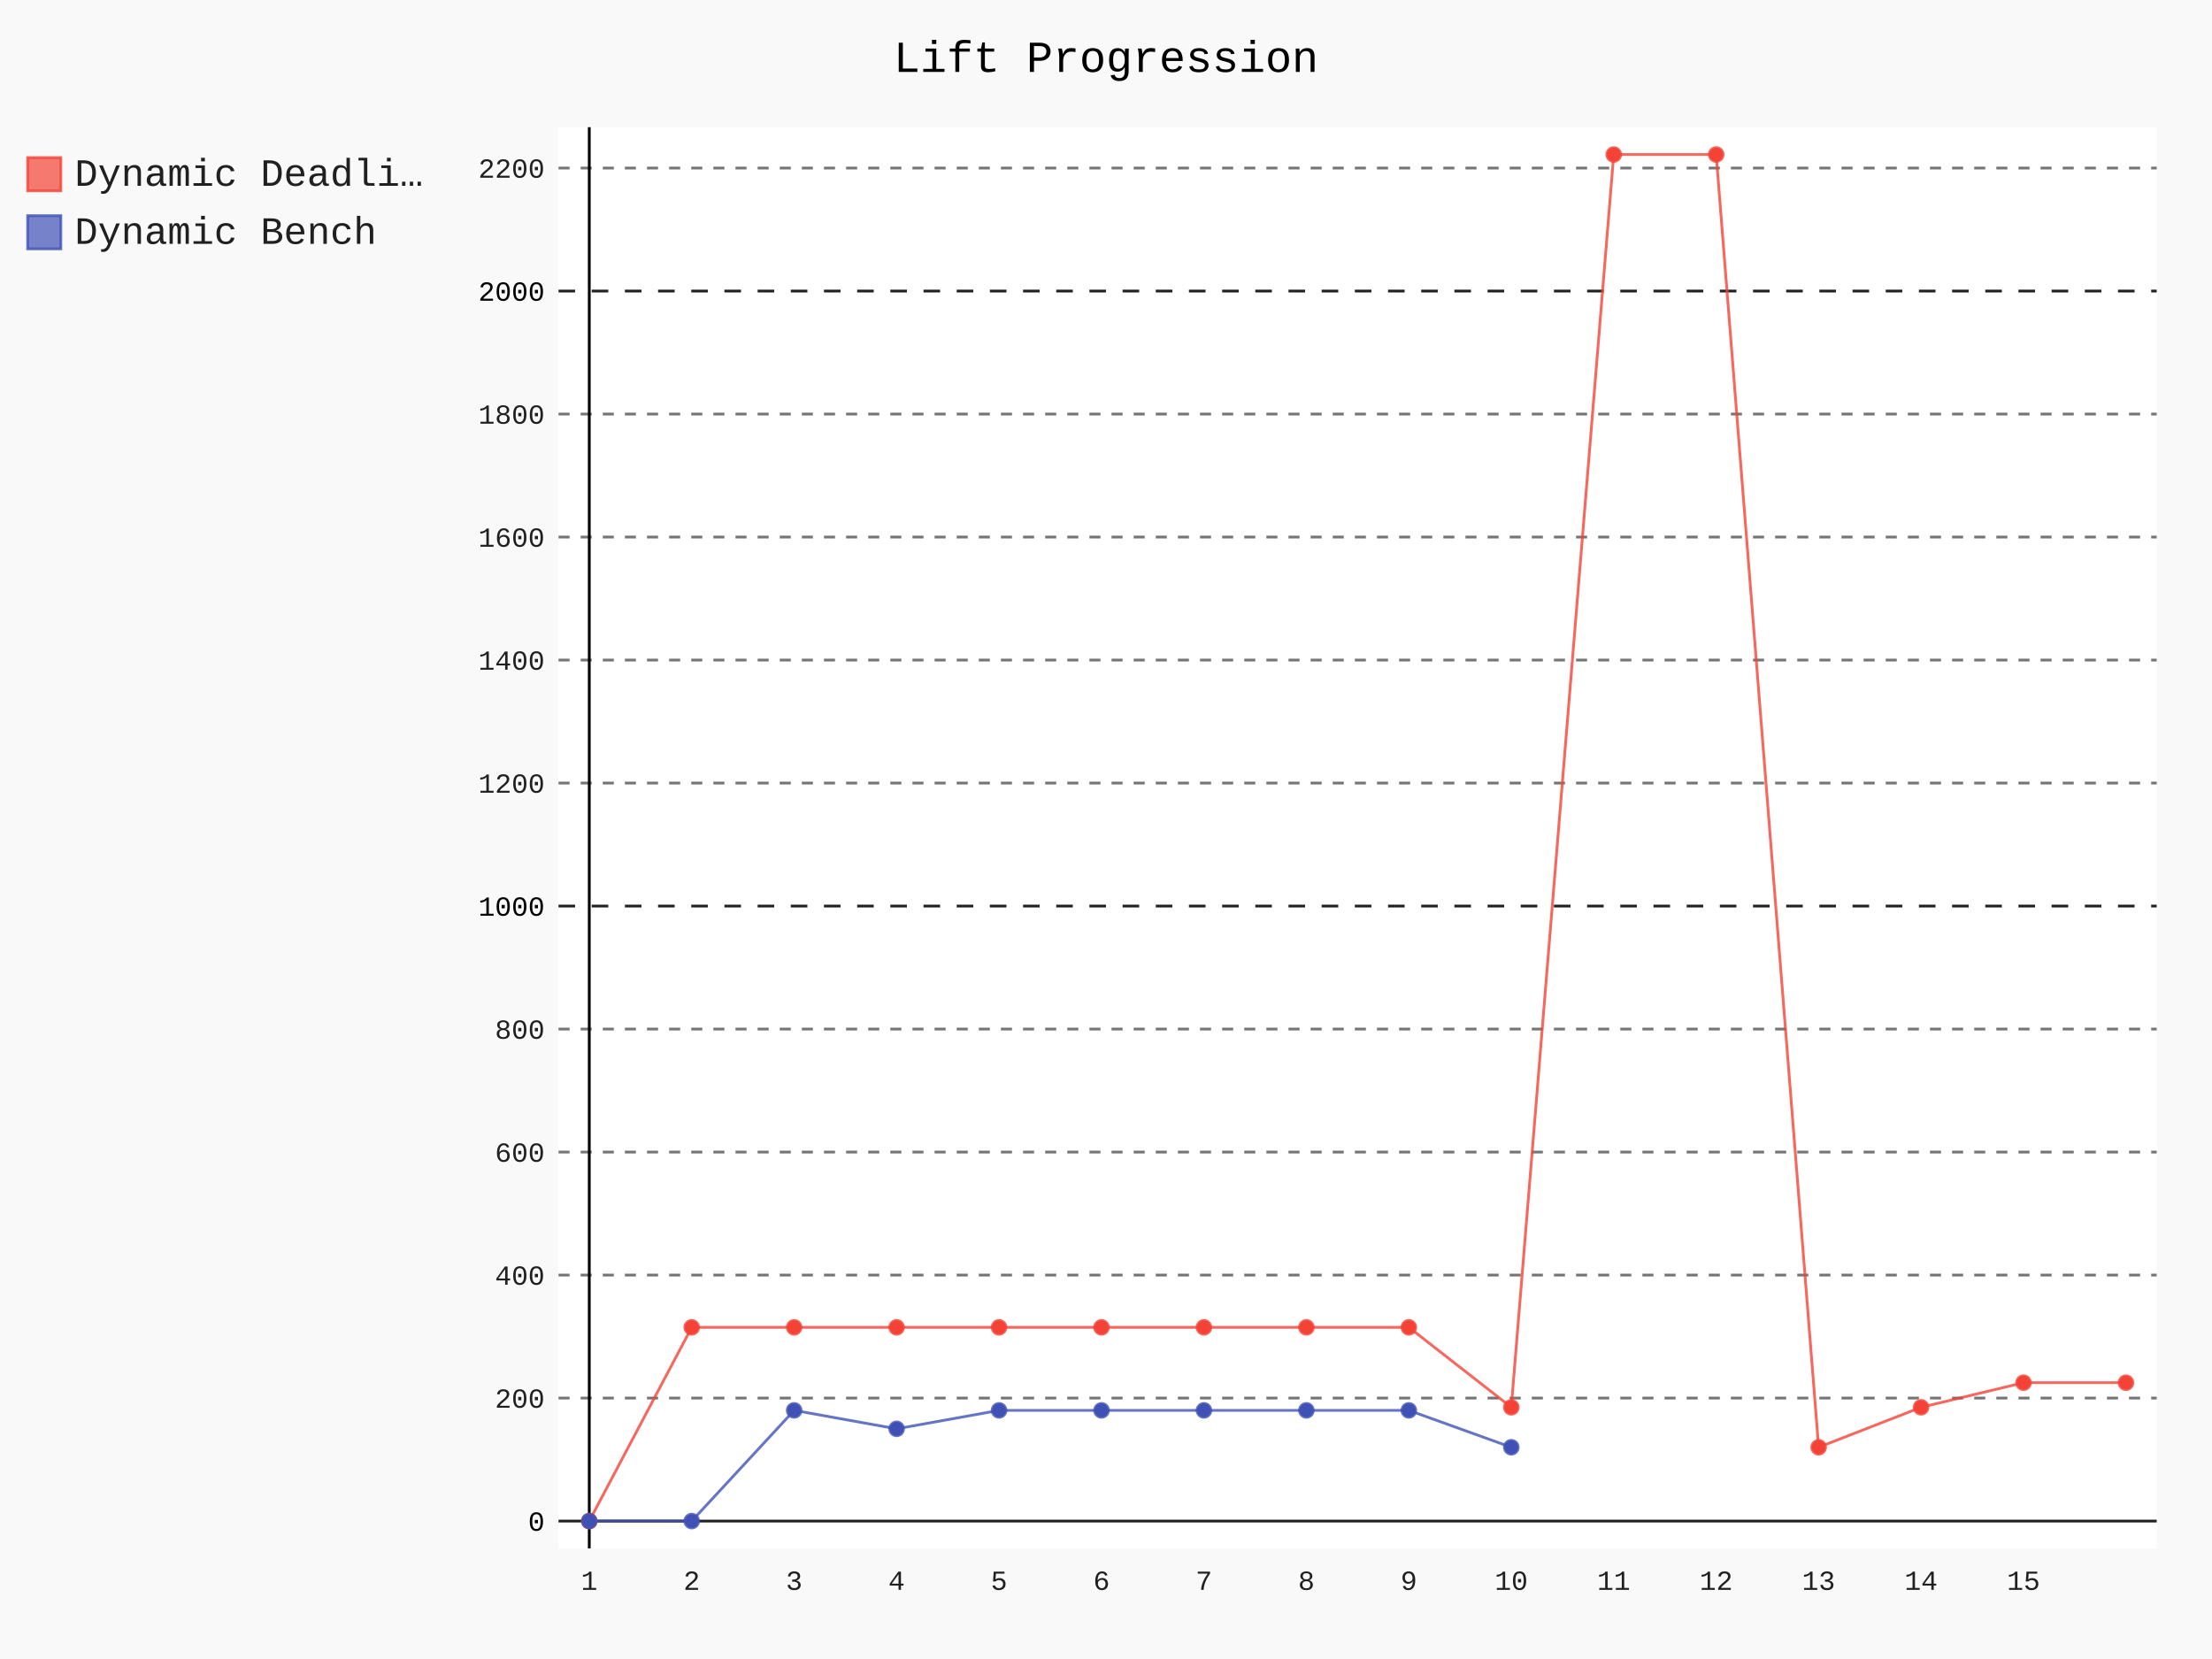
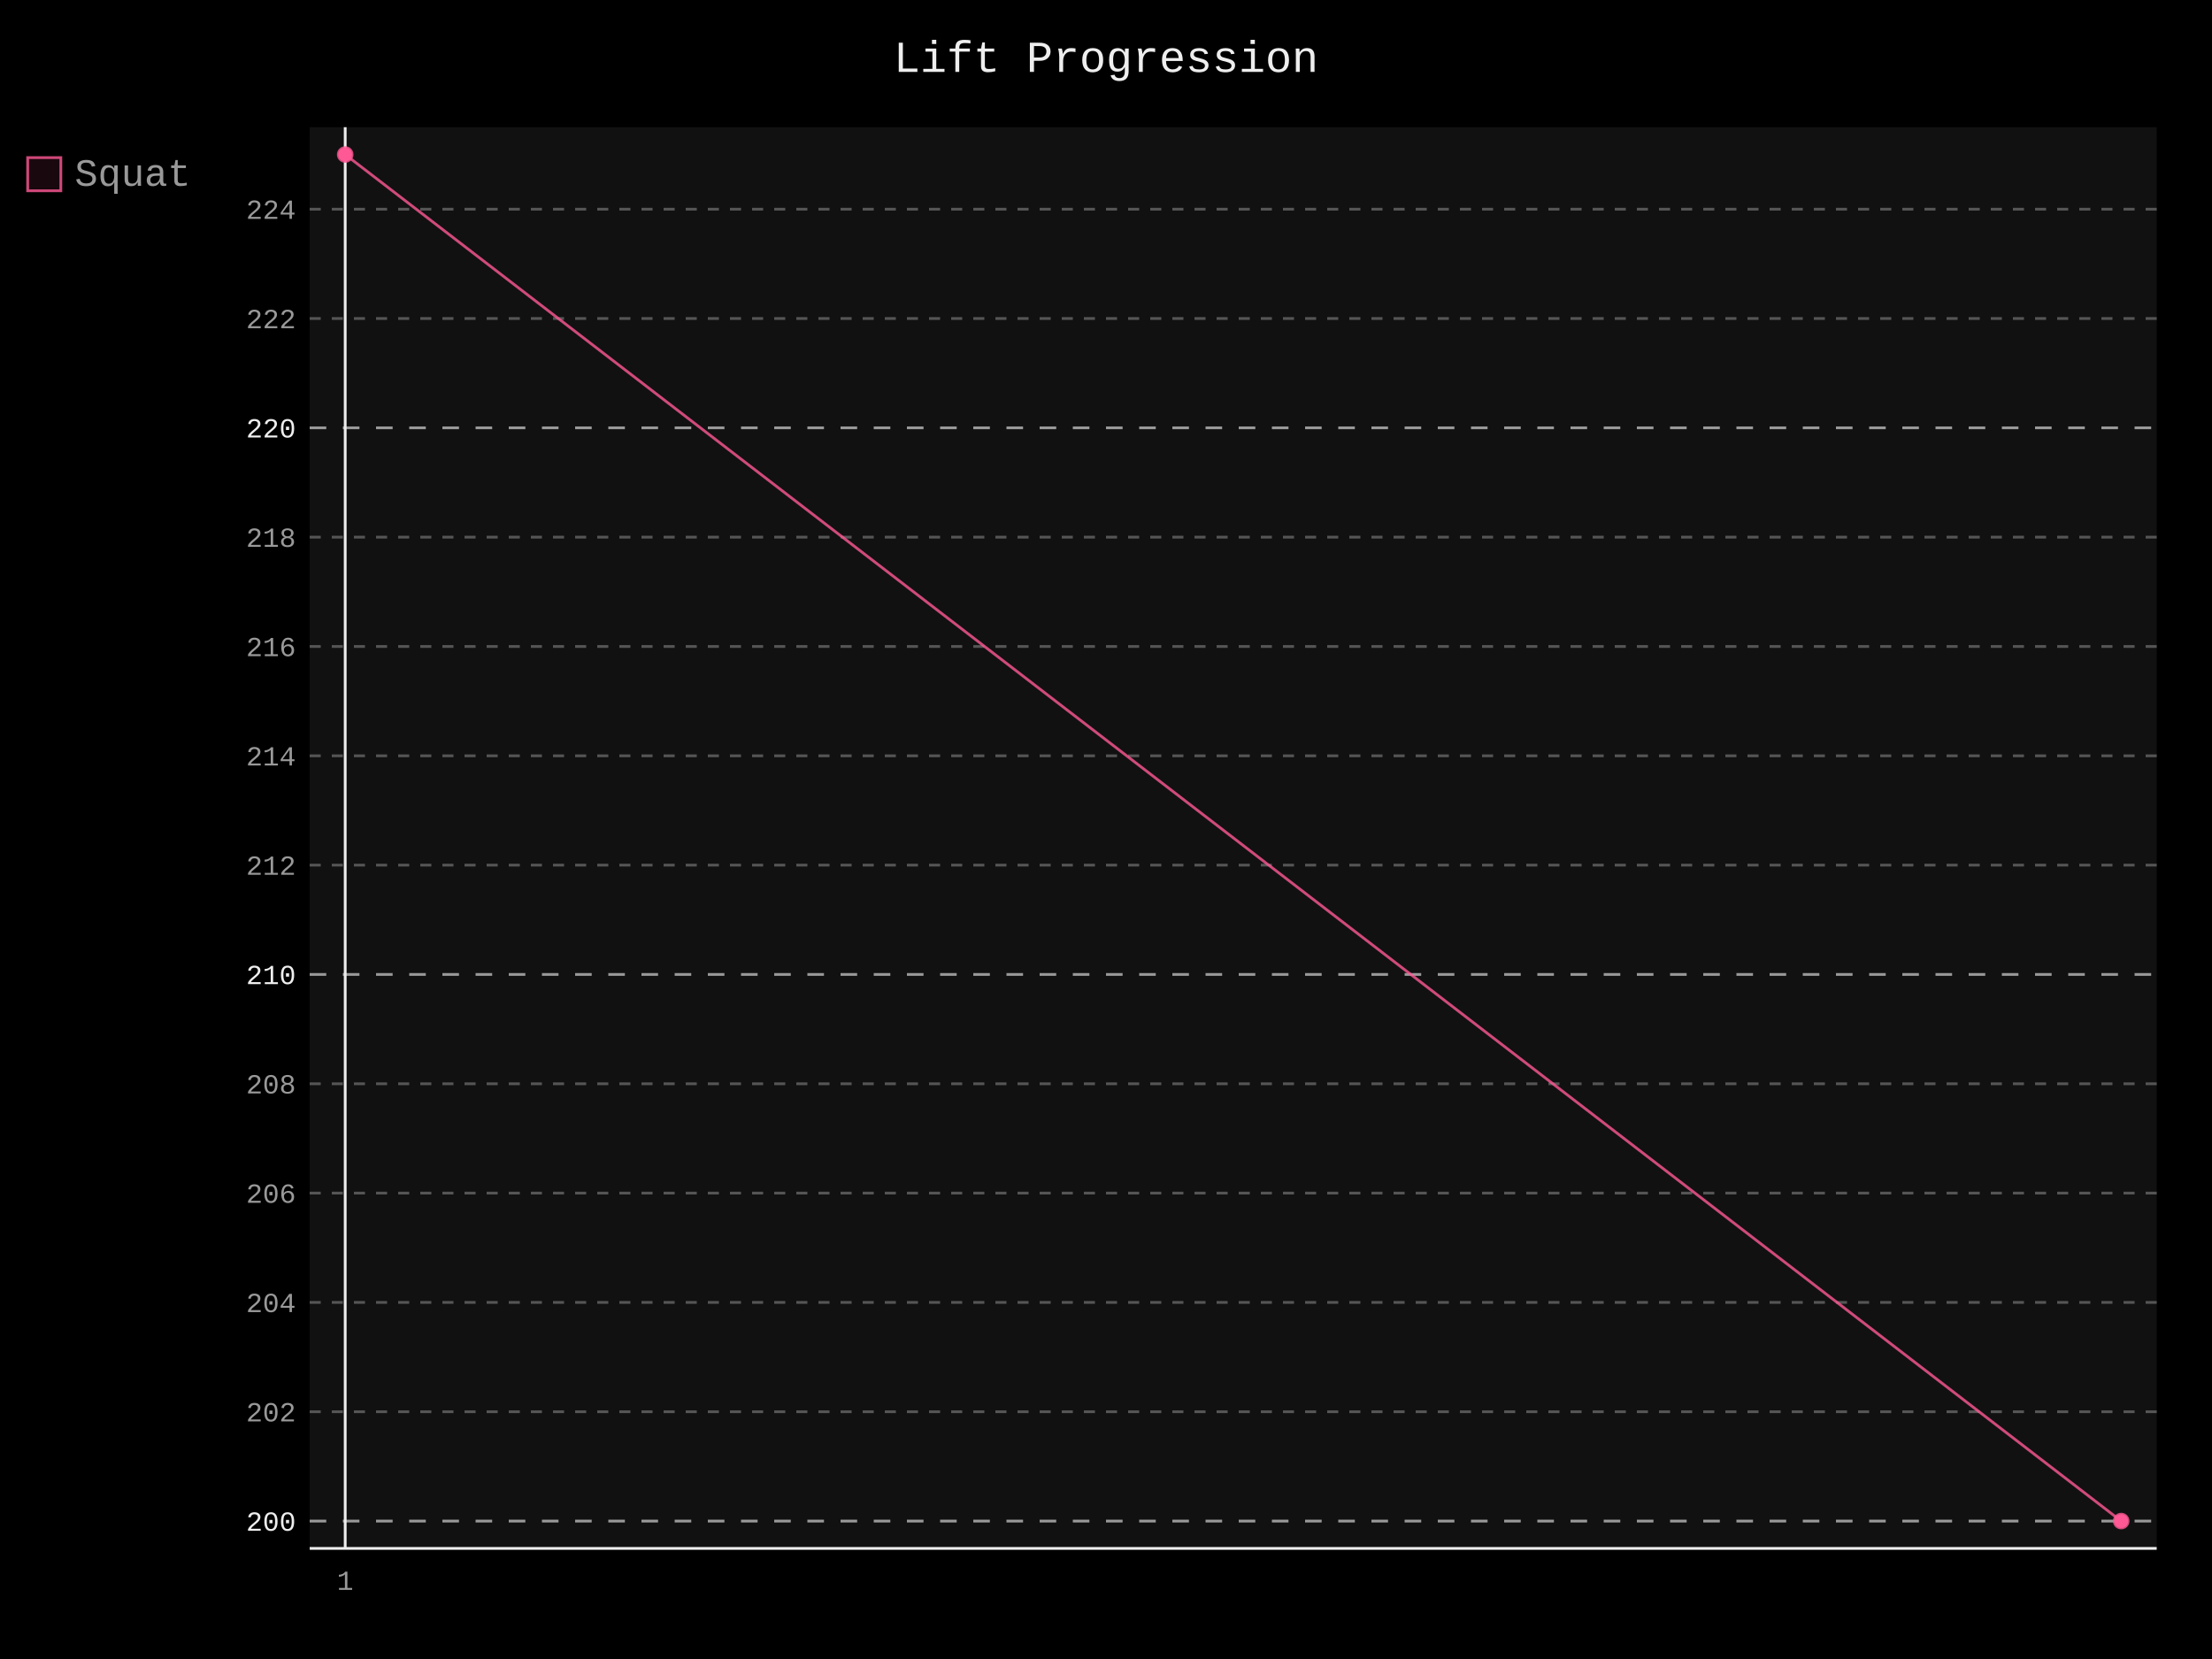
- <svg xmlns="http://www.w3.org/2000/svg" class="pygal-chart" id="chart-48026e70-d49c-497e-ba2b-cfaa4b67574b" viewBox="0 0 800 600">
+ <svg xmlns="http://www.w3.org/2000/svg" class="pygal-chart" id="chart-f17297c9-1c86-4617-970f-32af0f2a5da0" viewBox="0 0 800 600">
  <defs>
-     <style type="text/css">#chart-48026e70-d49c-497e-ba2b-cfaa4b67574b{-webkit-user-select:none;-webkit-font-smoothing:antialiased;font-family:Consolas,"Liberation Mono",Menlo,Courier,monospace}#chart-48026e70-d49c-497e-ba2b-cfaa4b67574b .title{font-family:Consolas,"Liberation Mono",Menlo,Courier,monospace;font-size:16px}#chart-48026e70-d49c-497e-ba2b-cfaa4b67574b .legends .legend text{font-family:Consolas,"Liberation Mono",Menlo,Courier,monospace;font-size:14px}#chart-48026e70-d49c-497e-ba2b-cfaa4b67574b .axis text{font-family:Consolas,"Liberation Mono",Menlo,Courier,monospace;font-size:10px}#chart-48026e70-d49c-497e-ba2b-cfaa4b67574b .axis text.major{font-family:Consolas,"Liberation Mono",Menlo,Courier,monospace;font-size:10px}#chart-48026e70-d49c-497e-ba2b-cfaa4b67574b .text-overlay text.value{font-family:Consolas,"Liberation Mono",Menlo,Courier,monospace;font-size:16px}#chart-48026e70-d49c-497e-ba2b-cfaa4b67574b .text-overlay text.label{font-family:Consolas,"Liberation Mono",Menlo,Courier,monospace;font-size:10px}#chart-48026e70-d49c-497e-ba2b-cfaa4b67574b .tooltip{font-family:Consolas,"Liberation Mono",Menlo,Courier,monospace;font-size:14px}#chart-48026e70-d49c-497e-ba2b-cfaa4b67574b text.no_data{font-family:Consolas,"Liberation Mono",Menlo,Courier,monospace;font-size:64px}
- #chart-48026e70-d49c-497e-ba2b-cfaa4b67574b{background-color:rgba(249,249,249,1)}#chart-48026e70-d49c-497e-ba2b-cfaa4b67574b path,#chart-48026e70-d49c-497e-ba2b-cfaa4b67574b line,#chart-48026e70-d49c-497e-ba2b-cfaa4b67574b rect,#chart-48026e70-d49c-497e-ba2b-cfaa4b67574b circle{-webkit-transition:150ms;-moz-transition:150ms;transition:150ms}#chart-48026e70-d49c-497e-ba2b-cfaa4b67574b .graph &gt; .background{fill:rgba(249,249,249,1)}#chart-48026e70-d49c-497e-ba2b-cfaa4b67574b .plot &gt; .background{fill:rgba(255,255,255,1)}#chart-48026e70-d49c-497e-ba2b-cfaa4b67574b .graph{fill:rgba(0,0,0,.87)}#chart-48026e70-d49c-497e-ba2b-cfaa4b67574b text.no_data{fill:rgba(0,0,0,1)}#chart-48026e70-d49c-497e-ba2b-cfaa4b67574b .title{fill:rgba(0,0,0,1)}#chart-48026e70-d49c-497e-ba2b-cfaa4b67574b .legends .legend text{fill:rgba(0,0,0,.87)}#chart-48026e70-d49c-497e-ba2b-cfaa4b67574b .legends .legend:hover text{fill:rgba(0,0,0,1)}#chart-48026e70-d49c-497e-ba2b-cfaa4b67574b .axis .line{stroke:rgba(0,0,0,1)}#chart-48026e70-d49c-497e-ba2b-cfaa4b67574b .axis .guide.line{stroke:rgba(0,0,0,.54)}#chart-48026e70-d49c-497e-ba2b-cfaa4b67574b .axis .major.line{stroke:rgba(0,0,0,.87)}#chart-48026e70-d49c-497e-ba2b-cfaa4b67574b .axis text.major{fill:rgba(0,0,0,1)}#chart-48026e70-d49c-497e-ba2b-cfaa4b67574b .axis.y .guides:hover .guide.line,#chart-48026e70-d49c-497e-ba2b-cfaa4b67574b .line-graph .axis.x .guides:hover .guide.line,#chart-48026e70-d49c-497e-ba2b-cfaa4b67574b .stackedline-graph .axis.x .guides:hover .guide.line,#chart-48026e70-d49c-497e-ba2b-cfaa4b67574b .xy-graph .axis.x .guides:hover .guide.line{stroke:rgba(0,0,0,1)}#chart-48026e70-d49c-497e-ba2b-cfaa4b67574b .axis .guides:hover text{fill:rgba(0,0,0,1)}#chart-48026e70-d49c-497e-ba2b-cfaa4b67574b .reactive{fill-opacity:.7;stroke-opacity:.8}#chart-48026e70-d49c-497e-ba2b-cfaa4b67574b .ci{stroke:rgba(0,0,0,.87)}#chart-48026e70-d49c-497e-ba2b-cfaa4b67574b .reactive.active,#chart-48026e70-d49c-497e-ba2b-cfaa4b67574b .active .reactive{fill-opacity:.8;stroke-opacity:.9;stroke-width:4}#chart-48026e70-d49c-497e-ba2b-cfaa4b67574b .ci .reactive.active{stroke-width:1.5}#chart-48026e70-d49c-497e-ba2b-cfaa4b67574b .series text{fill:rgba(0,0,0,1)}#chart-48026e70-d49c-497e-ba2b-cfaa4b67574b .tooltip rect{fill:rgba(255,255,255,1);stroke:rgba(0,0,0,1);-webkit-transition:opacity 150ms;-moz-transition:opacity 150ms;transition:opacity 150ms}#chart-48026e70-d49c-497e-ba2b-cfaa4b67574b .tooltip .label{fill:rgba(0,0,0,.87)}#chart-48026e70-d49c-497e-ba2b-cfaa4b67574b .tooltip .label{fill:rgba(0,0,0,.87)}#chart-48026e70-d49c-497e-ba2b-cfaa4b67574b .tooltip .legend{font-size:.8em;fill:rgba(0,0,0,.54)}#chart-48026e70-d49c-497e-ba2b-cfaa4b67574b .tooltip .x_label{font-size:.6em;fill:rgba(0,0,0,1)}#chart-48026e70-d49c-497e-ba2b-cfaa4b67574b .tooltip .xlink{font-size:.5em;text-decoration:underline}#chart-48026e70-d49c-497e-ba2b-cfaa4b67574b .tooltip .value{font-size:1.5em}#chart-48026e70-d49c-497e-ba2b-cfaa4b67574b .bound{font-size:.5em}#chart-48026e70-d49c-497e-ba2b-cfaa4b67574b .max-value{font-size:.75em;fill:rgba(0,0,0,.54)}#chart-48026e70-d49c-497e-ba2b-cfaa4b67574b .map-element{fill:rgba(255,255,255,1);stroke:rgba(0,0,0,.54) !important}#chart-48026e70-d49c-497e-ba2b-cfaa4b67574b .map-element .reactive{fill-opacity:inherit;stroke-opacity:inherit}#chart-48026e70-d49c-497e-ba2b-cfaa4b67574b .color-0,#chart-48026e70-d49c-497e-ba2b-cfaa4b67574b .color-0 a:visited{stroke:#F44336;fill:#F44336}#chart-48026e70-d49c-497e-ba2b-cfaa4b67574b .color-1,#chart-48026e70-d49c-497e-ba2b-cfaa4b67574b .color-1 a:visited{stroke:#3F51B5;fill:#3F51B5}#chart-48026e70-d49c-497e-ba2b-cfaa4b67574b .text-overlay .color-0 text{fill:black}#chart-48026e70-d49c-497e-ba2b-cfaa4b67574b .text-overlay .color-1 text{fill:black}
- #chart-48026e70-d49c-497e-ba2b-cfaa4b67574b text.no_data{text-anchor:middle}#chart-48026e70-d49c-497e-ba2b-cfaa4b67574b .guide.line{fill:none}#chart-48026e70-d49c-497e-ba2b-cfaa4b67574b .centered{text-anchor:middle}#chart-48026e70-d49c-497e-ba2b-cfaa4b67574b .title{text-anchor:middle}#chart-48026e70-d49c-497e-ba2b-cfaa4b67574b .legends .legend text{fill-opacity:1}#chart-48026e70-d49c-497e-ba2b-cfaa4b67574b .axis.x text{text-anchor:middle}#chart-48026e70-d49c-497e-ba2b-cfaa4b67574b .axis.x:not(.web) text[transform]{text-anchor:start}#chart-48026e70-d49c-497e-ba2b-cfaa4b67574b .axis.x:not(.web) text[transform].backwards{text-anchor:end}#chart-48026e70-d49c-497e-ba2b-cfaa4b67574b .axis.y text{text-anchor:end}#chart-48026e70-d49c-497e-ba2b-cfaa4b67574b .axis.y text[transform].backwards{text-anchor:start}#chart-48026e70-d49c-497e-ba2b-cfaa4b67574b .axis.y2 text{text-anchor:start}#chart-48026e70-d49c-497e-ba2b-cfaa4b67574b .axis.y2 text[transform].backwards{text-anchor:end}#chart-48026e70-d49c-497e-ba2b-cfaa4b67574b .axis .guide.line{stroke-dasharray:4,4}#chart-48026e70-d49c-497e-ba2b-cfaa4b67574b .axis .major.guide.line{stroke-dasharray:6,6}#chart-48026e70-d49c-497e-ba2b-cfaa4b67574b .horizontal .axis.y .guide.line,#chart-48026e70-d49c-497e-ba2b-cfaa4b67574b .horizontal .axis.y2 .guide.line,#chart-48026e70-d49c-497e-ba2b-cfaa4b67574b .vertical .axis.x .guide.line{opacity:0}#chart-48026e70-d49c-497e-ba2b-cfaa4b67574b .horizontal .axis.always_show .guide.line,#chart-48026e70-d49c-497e-ba2b-cfaa4b67574b .vertical .axis.always_show .guide.line{opacity:1 !important}#chart-48026e70-d49c-497e-ba2b-cfaa4b67574b .axis.y .guides:hover .guide.line,#chart-48026e70-d49c-497e-ba2b-cfaa4b67574b .axis.y2 .guides:hover .guide.line,#chart-48026e70-d49c-497e-ba2b-cfaa4b67574b .axis.x .guides:hover .guide.line{opacity:1}#chart-48026e70-d49c-497e-ba2b-cfaa4b67574b .axis .guides:hover text{opacity:1}#chart-48026e70-d49c-497e-ba2b-cfaa4b67574b .nofill{fill:none}#chart-48026e70-d49c-497e-ba2b-cfaa4b67574b .subtle-fill{fill-opacity:.2}#chart-48026e70-d49c-497e-ba2b-cfaa4b67574b .dot{stroke-width:1px;fill-opacity:1}#chart-48026e70-d49c-497e-ba2b-cfaa4b67574b .dot.active{stroke-width:5px}#chart-48026e70-d49c-497e-ba2b-cfaa4b67574b .dot.negative{fill:transparent}#chart-48026e70-d49c-497e-ba2b-cfaa4b67574b text,#chart-48026e70-d49c-497e-ba2b-cfaa4b67574b tspan{stroke:none !important}#chart-48026e70-d49c-497e-ba2b-cfaa4b67574b .series text.active{opacity:1}#chart-48026e70-d49c-497e-ba2b-cfaa4b67574b .tooltip rect{fill-opacity:.95;stroke-width:.5}#chart-48026e70-d49c-497e-ba2b-cfaa4b67574b .tooltip text{fill-opacity:1}#chart-48026e70-d49c-497e-ba2b-cfaa4b67574b .showable{visibility:hidden}#chart-48026e70-d49c-497e-ba2b-cfaa4b67574b .showable.shown{visibility:visible}#chart-48026e70-d49c-497e-ba2b-cfaa4b67574b .gauge-background{fill:rgba(229,229,229,1);stroke:none}#chart-48026e70-d49c-497e-ba2b-cfaa4b67574b .bg-lines{stroke:rgba(249,249,249,1);stroke-width:2px}</style>
+     <style type="text/css">#chart-f17297c9-1c86-4617-970f-32af0f2a5da0{-webkit-user-select:none;-webkit-font-smoothing:antialiased;font-family:Consolas,"Liberation Mono",Menlo,Courier,monospace}#chart-f17297c9-1c86-4617-970f-32af0f2a5da0 .title{font-family:Consolas,"Liberation Mono",Menlo,Courier,monospace;font-size:16px}#chart-f17297c9-1c86-4617-970f-32af0f2a5da0 .legends .legend text{font-family:Consolas,"Liberation Mono",Menlo,Courier,monospace;font-size:14px}#chart-f17297c9-1c86-4617-970f-32af0f2a5da0 .axis text{font-family:Consolas,"Liberation Mono",Menlo,Courier,monospace;font-size:10px}#chart-f17297c9-1c86-4617-970f-32af0f2a5da0 .axis text.major{font-family:Consolas,"Liberation Mono",Menlo,Courier,monospace;font-size:10px}#chart-f17297c9-1c86-4617-970f-32af0f2a5da0 .text-overlay text.value{font-family:Consolas,"Liberation Mono",Menlo,Courier,monospace;font-size:16px}#chart-f17297c9-1c86-4617-970f-32af0f2a5da0 .text-overlay text.label{font-family:Consolas,"Liberation Mono",Menlo,Courier,monospace;font-size:10px}#chart-f17297c9-1c86-4617-970f-32af0f2a5da0 .tooltip{font-family:Consolas,"Liberation Mono",Menlo,Courier,monospace;font-size:14px}#chart-f17297c9-1c86-4617-970f-32af0f2a5da0 text.no_data{font-family:Consolas,"Liberation Mono",Menlo,Courier,monospace;font-size:64px}
+ #chart-f17297c9-1c86-4617-970f-32af0f2a5da0{background-color:black}#chart-f17297c9-1c86-4617-970f-32af0f2a5da0 path,#chart-f17297c9-1c86-4617-970f-32af0f2a5da0 line,#chart-f17297c9-1c86-4617-970f-32af0f2a5da0 rect,#chart-f17297c9-1c86-4617-970f-32af0f2a5da0 circle{-webkit-transition:1s ease-out;-moz-transition:1s ease-out;transition:1s ease-out}#chart-f17297c9-1c86-4617-970f-32af0f2a5da0 .graph &gt; .background{fill:black}#chart-f17297c9-1c86-4617-970f-32af0f2a5da0 .plot &gt; .background{fill:#111}#chart-f17297c9-1c86-4617-970f-32af0f2a5da0 .graph{fill:#999}#chart-f17297c9-1c86-4617-970f-32af0f2a5da0 text.no_data{fill:#eee}#chart-f17297c9-1c86-4617-970f-32af0f2a5da0 .title{fill:#eee}#chart-f17297c9-1c86-4617-970f-32af0f2a5da0 .legends .legend text{fill:#999}#chart-f17297c9-1c86-4617-970f-32af0f2a5da0 .legends .legend:hover text{fill:#eee}#chart-f17297c9-1c86-4617-970f-32af0f2a5da0 .axis .line{stroke:#eee}#chart-f17297c9-1c86-4617-970f-32af0f2a5da0 .axis .guide.line{stroke:#555}#chart-f17297c9-1c86-4617-970f-32af0f2a5da0 .axis .major.line{stroke:#999}#chart-f17297c9-1c86-4617-970f-32af0f2a5da0 .axis text.major{fill:#eee}#chart-f17297c9-1c86-4617-970f-32af0f2a5da0 .axis.y .guides:hover .guide.line,#chart-f17297c9-1c86-4617-970f-32af0f2a5da0 .line-graph .axis.x .guides:hover .guide.line,#chart-f17297c9-1c86-4617-970f-32af0f2a5da0 .stackedline-graph .axis.x .guides:hover .guide.line,#chart-f17297c9-1c86-4617-970f-32af0f2a5da0 .xy-graph .axis.x .guides:hover .guide.line{stroke:#eee}#chart-f17297c9-1c86-4617-970f-32af0f2a5da0 .axis .guides:hover text{fill:#eee}#chart-f17297c9-1c86-4617-970f-32af0f2a5da0 .reactive{fill-opacity:.1;stroke-opacity:.8}#chart-f17297c9-1c86-4617-970f-32af0f2a5da0 .ci{stroke:#999}#chart-f17297c9-1c86-4617-970f-32af0f2a5da0 .reactive.active,#chart-f17297c9-1c86-4617-970f-32af0f2a5da0 .active .reactive{fill-opacity:.75;stroke-opacity:.9;stroke-width:4}#chart-f17297c9-1c86-4617-970f-32af0f2a5da0 .ci .reactive.active{stroke-width:1.5}#chart-f17297c9-1c86-4617-970f-32af0f2a5da0 .series text{fill:#eee}#chart-f17297c9-1c86-4617-970f-32af0f2a5da0 .tooltip rect{fill:#111;stroke:#eee;-webkit-transition:opacity 1s ease-out;-moz-transition:opacity 1s ease-out;transition:opacity 1s ease-out}#chart-f17297c9-1c86-4617-970f-32af0f2a5da0 .tooltip .label{fill:#999}#chart-f17297c9-1c86-4617-970f-32af0f2a5da0 .tooltip .label{fill:#999}#chart-f17297c9-1c86-4617-970f-32af0f2a5da0 .tooltip .legend{font-size:.8em;fill:#555}#chart-f17297c9-1c86-4617-970f-32af0f2a5da0 .tooltip .x_label{font-size:.6em;fill:#eee}#chart-f17297c9-1c86-4617-970f-32af0f2a5da0 .tooltip .xlink{font-size:.5em;text-decoration:underline}#chart-f17297c9-1c86-4617-970f-32af0f2a5da0 .tooltip .value{font-size:1.5em}#chart-f17297c9-1c86-4617-970f-32af0f2a5da0 .bound{font-size:.5em}#chart-f17297c9-1c86-4617-970f-32af0f2a5da0 .max-value{font-size:.75em;fill:#555}#chart-f17297c9-1c86-4617-970f-32af0f2a5da0 .map-element{fill:#111;stroke:#555 !important}#chart-f17297c9-1c86-4617-970f-32af0f2a5da0 .map-element .reactive{fill-opacity:inherit;stroke-opacity:inherit}#chart-f17297c9-1c86-4617-970f-32af0f2a5da0 .color-0,#chart-f17297c9-1c86-4617-970f-32af0f2a5da0 .color-0 a:visited{stroke:#ff5995;fill:#ff5995}#chart-f17297c9-1c86-4617-970f-32af0f2a5da0 .text-overlay .color-0 text{fill:black}
+ #chart-f17297c9-1c86-4617-970f-32af0f2a5da0 text.no_data{text-anchor:middle}#chart-f17297c9-1c86-4617-970f-32af0f2a5da0 .guide.line{fill:none}#chart-f17297c9-1c86-4617-970f-32af0f2a5da0 .centered{text-anchor:middle}#chart-f17297c9-1c86-4617-970f-32af0f2a5da0 .title{text-anchor:middle}#chart-f17297c9-1c86-4617-970f-32af0f2a5da0 .legends .legend text{fill-opacity:1}#chart-f17297c9-1c86-4617-970f-32af0f2a5da0 .axis.x text{text-anchor:middle}#chart-f17297c9-1c86-4617-970f-32af0f2a5da0 .axis.x:not(.web) text[transform]{text-anchor:start}#chart-f17297c9-1c86-4617-970f-32af0f2a5da0 .axis.x:not(.web) text[transform].backwards{text-anchor:end}#chart-f17297c9-1c86-4617-970f-32af0f2a5da0 .axis.y text{text-anchor:end}#chart-f17297c9-1c86-4617-970f-32af0f2a5da0 .axis.y text[transform].backwards{text-anchor:start}#chart-f17297c9-1c86-4617-970f-32af0f2a5da0 .axis.y2 text{text-anchor:start}#chart-f17297c9-1c86-4617-970f-32af0f2a5da0 .axis.y2 text[transform].backwards{text-anchor:end}#chart-f17297c9-1c86-4617-970f-32af0f2a5da0 .axis .guide.line{stroke-dasharray:4,4}#chart-f17297c9-1c86-4617-970f-32af0f2a5da0 .axis .major.guide.line{stroke-dasharray:6,6}#chart-f17297c9-1c86-4617-970f-32af0f2a5da0 .horizontal .axis.y .guide.line,#chart-f17297c9-1c86-4617-970f-32af0f2a5da0 .horizontal .axis.y2 .guide.line,#chart-f17297c9-1c86-4617-970f-32af0f2a5da0 .vertical .axis.x .guide.line{opacity:0}#chart-f17297c9-1c86-4617-970f-32af0f2a5da0 .horizontal .axis.always_show .guide.line,#chart-f17297c9-1c86-4617-970f-32af0f2a5da0 .vertical .axis.always_show .guide.line{opacity:1 !important}#chart-f17297c9-1c86-4617-970f-32af0f2a5da0 .axis.y .guides:hover .guide.line,#chart-f17297c9-1c86-4617-970f-32af0f2a5da0 .axis.y2 .guides:hover .guide.line,#chart-f17297c9-1c86-4617-970f-32af0f2a5da0 .axis.x .guides:hover .guide.line{opacity:1}#chart-f17297c9-1c86-4617-970f-32af0f2a5da0 .axis .guides:hover text{opacity:1}#chart-f17297c9-1c86-4617-970f-32af0f2a5da0 .nofill{fill:none}#chart-f17297c9-1c86-4617-970f-32af0f2a5da0 .subtle-fill{fill-opacity:.2}#chart-f17297c9-1c86-4617-970f-32af0f2a5da0 .dot{stroke-width:1px;fill-opacity:1}#chart-f17297c9-1c86-4617-970f-32af0f2a5da0 .dot.active{stroke-width:5px}#chart-f17297c9-1c86-4617-970f-32af0f2a5da0 .dot.negative{fill:transparent}#chart-f17297c9-1c86-4617-970f-32af0f2a5da0 text,#chart-f17297c9-1c86-4617-970f-32af0f2a5da0 tspan{stroke:none !important}#chart-f17297c9-1c86-4617-970f-32af0f2a5da0 .series text.active{opacity:1}#chart-f17297c9-1c86-4617-970f-32af0f2a5da0 .tooltip rect{fill-opacity:.95;stroke-width:.5}#chart-f17297c9-1c86-4617-970f-32af0f2a5da0 .tooltip text{fill-opacity:1}#chart-f17297c9-1c86-4617-970f-32af0f2a5da0 .showable{visibility:hidden}#chart-f17297c9-1c86-4617-970f-32af0f2a5da0 .showable.shown{visibility:visible}#chart-f17297c9-1c86-4617-970f-32af0f2a5da0 .gauge-background{fill:rgba(229,229,229,1);stroke:none}#chart-f17297c9-1c86-4617-970f-32af0f2a5da0 .bg-lines{stroke:black;stroke-width:2px}</style>
  </defs>
  <g class="graph line-graph vertical">
    <rect class="background" height="600" width="800" x="0" y="0" />
-     <g class="plot" transform="translate(202, 46)">
-       <rect class="background" height="514" width="578.0" x="0" y="0" />
+     <g class="plot" transform="translate(112, 46)">
+       <rect class="background" height="514" width="668.0" x="0" y="0" />
      <g class="axis y always_show">
+         <path class="line" d="M0 514 h668" />
        <g class="guides">
-           <path class="axis major line" d="M0 504.115 h578" />
-           <text class="major" x="-5" y="507.615">0</text>
+           <path class="major guide line" d="M0 504.115 h668" />
+           <text class="major" x="-5" y="507.615">200</text>
        </g>
        <g class="guides">
-           <path class="guide line" d="M0 459.63 h578" />
-           <text class="" x="-5" y="463.13">200</text>
+           <path class="guide line" d="M0 464.577 h668" />
+           <text class="" x="-5" y="468.077">202</text>
        </g>
        <g class="guides">
-           <path class="guide line" d="M0 415.145 h578" />
-           <text class="" x="-5" y="418.645">400</text>
+           <path class="guide line" d="M0 425.038 h668" />
+           <text class="" x="-5" y="428.538">204</text>
        </g>
        <g class="guides">
-           <path class="guide line" d="M0 370.66 h578" />
-           <text class="" x="-5" y="374.16">600</text>
+           <path class="guide line" d="M0 385.5 h668" />
+           <text class="" x="-5" y="389.0">206</text>
        </g>
        <g class="guides">
-           <path class="guide line" d="M0 326.175 h578" />
-           <text class="" x="-5" y="329.675">800</text>
+           <path class="guide line" d="M0 345.962 h668" />
+           <text class="" x="-5" y="349.462">208</text>
        </g>
        <g class="guides">
-           <path class="major guide line" d="M0 281.689 h578" />
-           <text class="major" x="-5" y="285.189">1000</text>
+           <path class="major guide line" d="M0 306.423 h668" />
+           <text class="major" x="-5" y="309.923">210</text>
        </g>
        <g class="guides">
-           <path class="guide line" d="M0 237.204 h578" />
-           <text class="" x="-5" y="240.704">1200</text>
+           <path class="guide line" d="M0 266.885 h668" />
+           <text class="" x="-5" y="270.385">212</text>
        </g>
        <g class="guides">
-           <path class="guide line" d="M0 192.719 h578" />
-           <text class="" x="-5" y="196.219">1400</text>
+           <path class="guide line" d="M0 227.346 h668" />
+           <text class="" x="-5" y="230.846">214</text>
        </g>
        <g class="guides">
-           <path class="guide line" d="M0 148.234 h578" />
-           <text class="" x="-5" y="151.734">1600</text>
+           <path class="guide line" d="M0 187.808 h668" />
+           <text class="" x="-5" y="191.308">216</text>
        </g>
        <g class="guides">
-           <path class="guide line" d="M0 103.748 h578" />
-           <text class="" x="-5" y="107.248">1800</text>
+           <path class="guide line" d="M0 148.269 h668" />
+           <text class="" x="-5" y="151.769">218</text>
        </g>
        <g class="guides">
-           <path class="major guide line" d="M0 59.263 h578" />
-           <text class="major" x="-5" y="62.763">2000</text>
+           <path class="major guide line" d="M0 108.731 h668" />
+           <text class="major" x="-5" y="112.231">220</text>
        </g>
        <g class="guides">
-           <path class="guide line" d="M0 14.778 h578" />
-           <text class="" x="-5" y="18.278">2200</text>
+           <path class="guide line" d="M0 69.192 h668" />
+           <text class="" x="-5" y="72.692">222</text>
+         </g>
+         <g class="guides">
+           <path class="guide line" d="M0 29.654 h668" />
+           <text class="" x="-5" y="33.154">224</text>
        </g>
      </g>
      <g class="axis x">
        <g class="guides">
-           <path class="line" d="M11.115 0 v514" />
-           <text class="" x="11.115" y="529.0">1</text>
-         </g>
-         <g class="guides">
-           <path class="guide line" d="M48.167 0 v514" />
-           <text class="" x="48.167" y="529.0">2</text>
-         </g>
-         <g class="guides">
-           <path class="guide line" d="M85.218 0 v514" />
-           <text class="" x="85.218" y="529.0">3</text>
-         </g>
-         <g class="guides">
-           <path class="guide line" d="M122.269 0 v514" />
-           <text class="" x="122.269" y="529.0">4</text>
-         </g>
-         <g class="guides">
-           <path class="guide line" d="M159.321 0 v514" />
-           <text class="" x="159.321" y="529.0">5</text>
-         </g>
-         <g class="guides">
-           <path class="guide line" d="M196.372 0 v514" />
-           <text class="" x="196.372" y="529.0">6</text>
-         </g>
-         <g class="guides">
-           <path class="guide line" d="M233.423 0 v514" />
-           <text class="" x="233.423" y="529.0">7</text>
-         </g>
-         <g class="guides">
-           <path class="guide line" d="M270.474 0 v514" />
-           <text class="" x="270.474" y="529.0">8</text>
-         </g>
-         <g class="guides">
-           <path class="guide line" d="M307.526 0 v514" />
-           <text class="" x="307.526" y="529.0">9</text>
-         </g>
-         <g class="guides">
-           <path class="guide line" d="M344.577 0 v514" />
-           <text class="" x="344.577" y="529.0">10</text>
-         </g>
-         <g class="guides">
-           <path class="guide line" d="M381.628 0 v514" />
-           <text class="" x="381.628" y="529.0">11</text>
-         </g>
-         <g class="guides">
-           <path class="guide line" d="M418.679 0 v514" />
-           <text class="" x="418.679" y="529.0">12</text>
-         </g>
-         <g class="guides">
-           <path class="guide line" d="M455.731 0 v514" />
-           <text class="" x="455.731" y="529.0">13</text>
-         </g>
-         <g class="guides">
-           <path class="guide line" d="M492.782 0 v514" />
-           <text class="" x="492.782" y="529.0">14</text>
-         </g>
-         <g class="guides">
-           <path class="guide line" d="M529.833 0 v514" />
-           <text class="" x="529.833" y="529.0">15</text>
+           <path class="line" d="M12.846 0 v514" />
+           <text class="" x="12.846" y="529.0">1</text>
        </g>
      </g>
      <g class="series serie-0 color-0">
-         <path class="line reactive nofill" d="M11.115 504.115 L48.167 434.051 85.218 434.051 122.269 434.051 159.321 434.051 196.372 434.051 233.423 434.051 270.474 434.051 307.526 434.051 344.577 462.967 381.628 9.885 418.679 9.885 455.731 477.424 492.782 462.967 529.833 454.07 566.885 454.07" />
-       </g>
-       <g class="series serie-1 color-1">
-         <path class="line reactive nofill" d="M11.115 504.115 L48.167 504.115 85.218 464.079 122.269 470.751 159.321 464.079 196.372 464.079 233.423 464.079 270.474 464.079 307.526 464.079 344.577 477.424" />
+         <path class="line reactive nofill" d="M12.846 9.885 L655.154 504.115" />
      </g>
    </g>
    <g class="titles">
      <text class="title plot_title" x="400.0" y="26">Lift Progression</text>
    </g>
-     <g class="plot overlay" transform="translate(202, 46)">
+     <g class="plot overlay" transform="translate(112, 46)">
      <g class="series serie-0 color-0">
        <g class="dots">
-           <circle class="dot reactive tooltip-trigger" cx="11.115" cy="504.115" r="2.5" />
+           <circle class="dot reactive tooltip-trigger" cx="12.846" cy="9.885" r="2.5" />
        </g>
        <g class="dots">
-           <circle class="dot reactive tooltip-trigger" cx="48.167" cy="434.051" r="2.5" />
-         </g>
-         <g class="dots">
-           <circle class="dot reactive tooltip-trigger" cx="85.218" cy="434.051" r="2.5" />
-         </g>
-         <g class="dots">
-           <circle class="dot reactive tooltip-trigger" cx="122.269" cy="434.051" r="2.5" />
-         </g>
-         <g class="dots">
-           <circle class="dot reactive tooltip-trigger" cx="159.321" cy="434.051" r="2.5" />
-         </g>
-         <g class="dots">
-           <circle class="dot reactive tooltip-trigger" cx="196.372" cy="434.051" r="2.5" />
-         </g>
-         <g class="dots">
-           <circle class="dot reactive tooltip-trigger" cx="233.423" cy="434.051" r="2.5" />
-         </g>
-         <g class="dots">
-           <circle class="dot reactive tooltip-trigger" cx="270.474" cy="434.051" r="2.5" />
-         </g>
-         <g class="dots">
-           <circle class="dot reactive tooltip-trigger" cx="307.526" cy="434.051" r="2.5" />
-         </g>
-         <g class="dots">
-           <circle class="dot reactive tooltip-trigger" cx="344.577" cy="462.967" r="2.5" />
-         </g>
-         <g class="dots">
-           <circle class="dot reactive tooltip-trigger" cx="381.628" cy="9.885" r="2.5" />
-         </g>
-         <g class="dots">
-           <circle class="dot reactive tooltip-trigger" cx="418.679" cy="9.885" r="2.5" />
-         </g>
-         <g class="dots">
-           <circle class="dot reactive tooltip-trigger" cx="455.731" cy="477.424" r="2.5" />
-         </g>
-         <g class="dots">
-           <circle class="dot reactive tooltip-trigger" cx="492.782" cy="462.967" r="2.5" />
-         </g>
-         <g class="dots">
-           <circle class="dot reactive tooltip-trigger" cx="529.833" cy="454.07" r="2.5" />
-         </g>
-         <g class="dots">
-           <circle class="dot reactive tooltip-trigger" cx="566.885" cy="454.07" r="2.5" />
-         </g>
-       </g>
-       <g class="series serie-1 color-1">
-         <g class="dots">
-           <circle class="dot reactive tooltip-trigger" cx="11.115" cy="504.115" r="2.5" />
-         </g>
-         <g class="dots">
-           <circle class="dot reactive tooltip-trigger" cx="48.167" cy="504.115" r="2.5" />
-         </g>
-         <g class="dots">
-           <circle class="dot reactive tooltip-trigger" cx="85.218" cy="464.079" r="2.5" />
-         </g>
-         <g class="dots">
-           <circle class="dot reactive tooltip-trigger" cx="122.269" cy="470.751" r="2.5" />
-         </g>
-         <g class="dots">
-           <circle class="dot reactive tooltip-trigger" cx="159.321" cy="464.079" r="2.5" />
-         </g>
-         <g class="dots">
-           <circle class="dot reactive tooltip-trigger" cx="196.372" cy="464.079" r="2.5" />
-         </g>
-         <g class="dots">
-           <circle class="dot reactive tooltip-trigger" cx="233.423" cy="464.079" r="2.5" />
-         </g>
-         <g class="dots">
-           <circle class="dot reactive tooltip-trigger" cx="270.474" cy="464.079" r="2.5" />
-         </g>
-         <g class="dots">
-           <circle class="dot reactive tooltip-trigger" cx="307.526" cy="464.079" r="2.5" />
-         </g>
-         <g class="dots">
-           <circle class="dot reactive tooltip-trigger" cx="344.577" cy="477.424" r="2.5" />
+           <circle class="dot reactive tooltip-trigger" cx="655.154" cy="504.115" r="2.5" />
        </g>
      </g>
    </g>
-     <g class="plot text-overlay" transform="translate(202, 46)">
+     <g class="plot text-overlay" transform="translate(112, 46)">
      <g class="series serie-0 color-0" />
-       <g class="series serie-1 color-1" />
    </g>
-     <g class="plot tooltip-overlay" transform="translate(202, 46)">
+     <g class="plot tooltip-overlay" transform="translate(112, 46)">
      <g class="tooltip" style="opacity: 0" transform="translate(0 0)">
        <rect class="tooltip-box" height="0" rx="0" ry="0" width="0" />
        <g class="text" />
      </g>
    </g>
    <g class="legends" transform="translate(10, 56)">
      <g class="legend reactive activate-serie" id="activate-serie-0">
        <rect class="color-0 reactive" height="12" width="12" x="0.0" y="1.0" />
-         <text x="17.0" y="11.2">Dynamic Deadli…</text>
-       </g>
-       <g class="legend reactive activate-serie" id="activate-serie-1">
-         <rect class="color-1 reactive" height="12" width="12" x="0.0" y="22.0" />
-         <text x="17.0" y="32.2">Dynamic Bench</text>
+         <text x="17.0" y="11.2">Squat</text>
      </g>
    </g>
    <g class="legends" transform="translate(790, 56)" />
  </g>
</svg>
